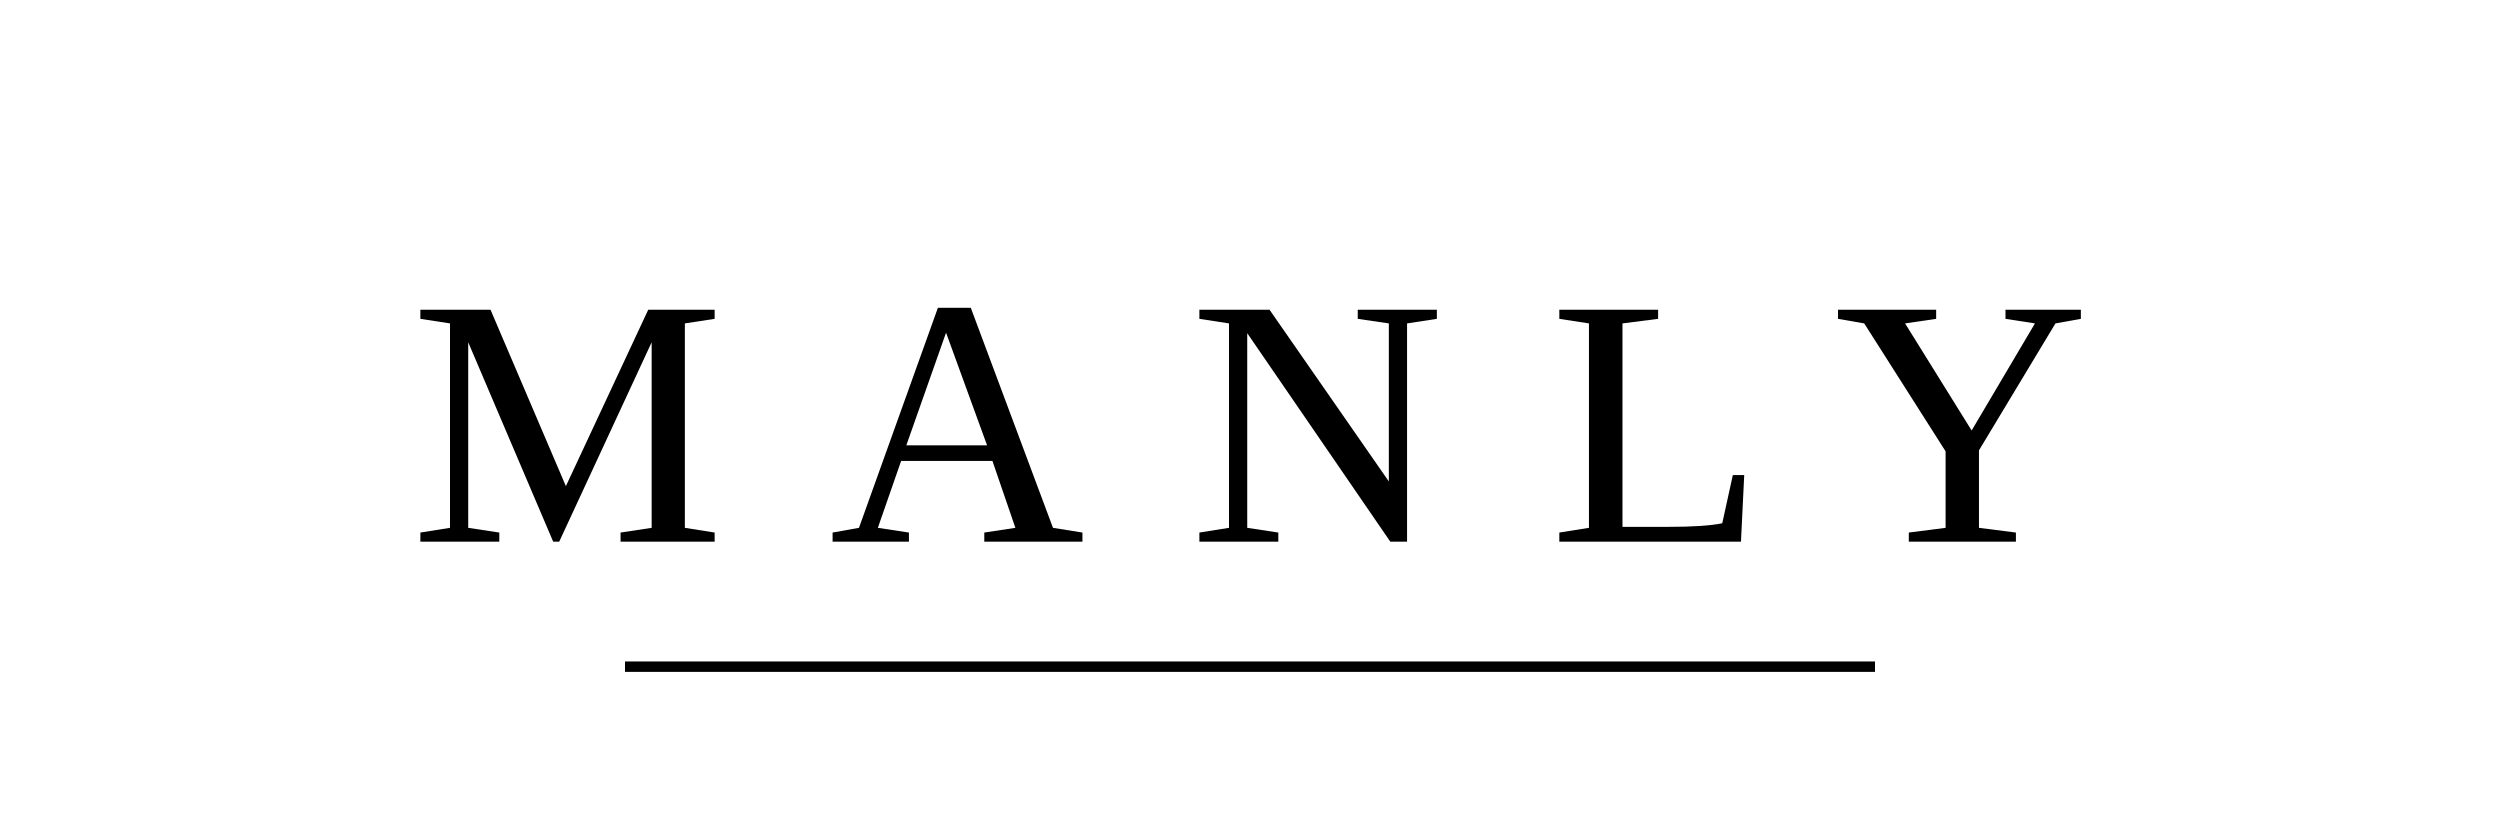
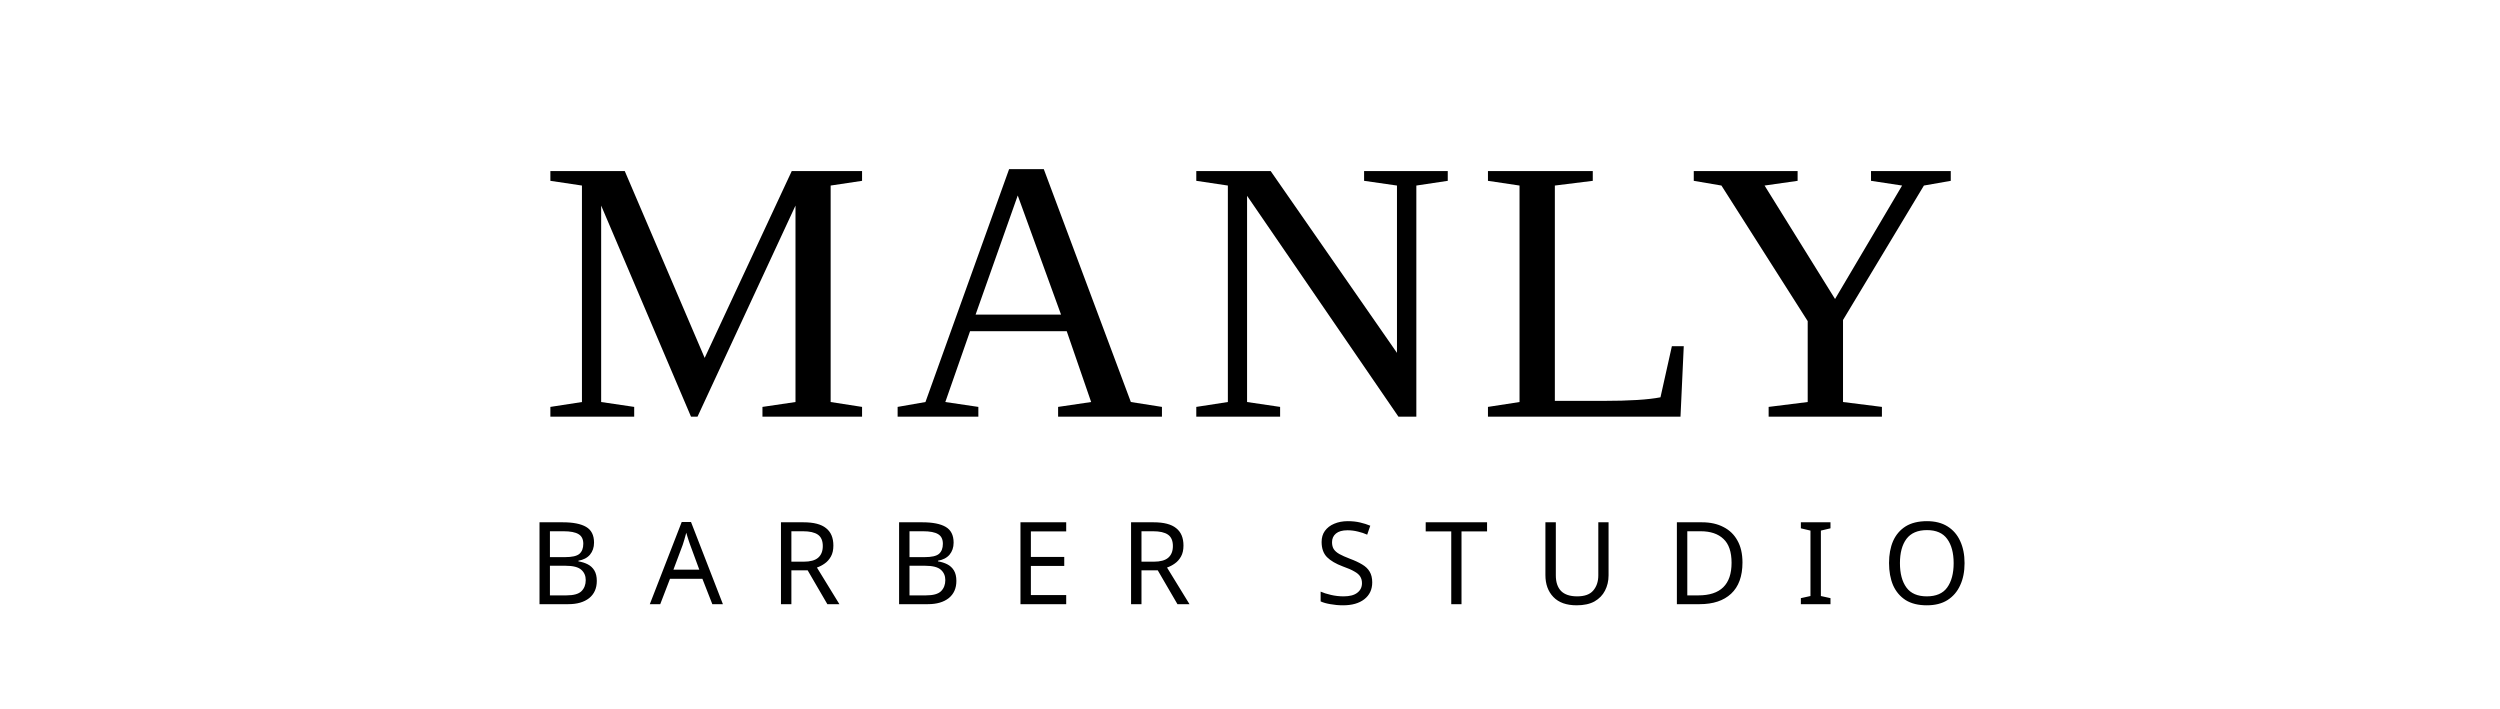
- <svg xmlns="http://www.w3.org/2000/svg" viewBox="0 0 240 80" role="img" aria-label="Manly">
-   <text x="120" y="52" text-anchor="middle" font-family="Georgia, 'Times New Roman', serif" font-size="34" letter-spacing="10" fill="currentColor">MANLY</text>
-   <line x1="60" y1="64" x2="180" y2="64" stroke="currentColor" stroke-width="1" />
+ <svg xmlns="http://www.w3.org/2000/svg" viewBox="0 0 240 68" role="img" aria-label="Manly Barber Studio">
+   <text x="120" y="40" text-anchor="middle" font-family="Georgia, 'Times New Roman', serif" font-size="36" letter-spacing="2" fill="currentColor">MANLY</text>
+   <text x="120" y="58" text-anchor="middle" font-family="system-ui, sans-serif" font-size="11" letter-spacing="4.5" fill="currentColor">BARBER STUDIO</text>
</svg>
